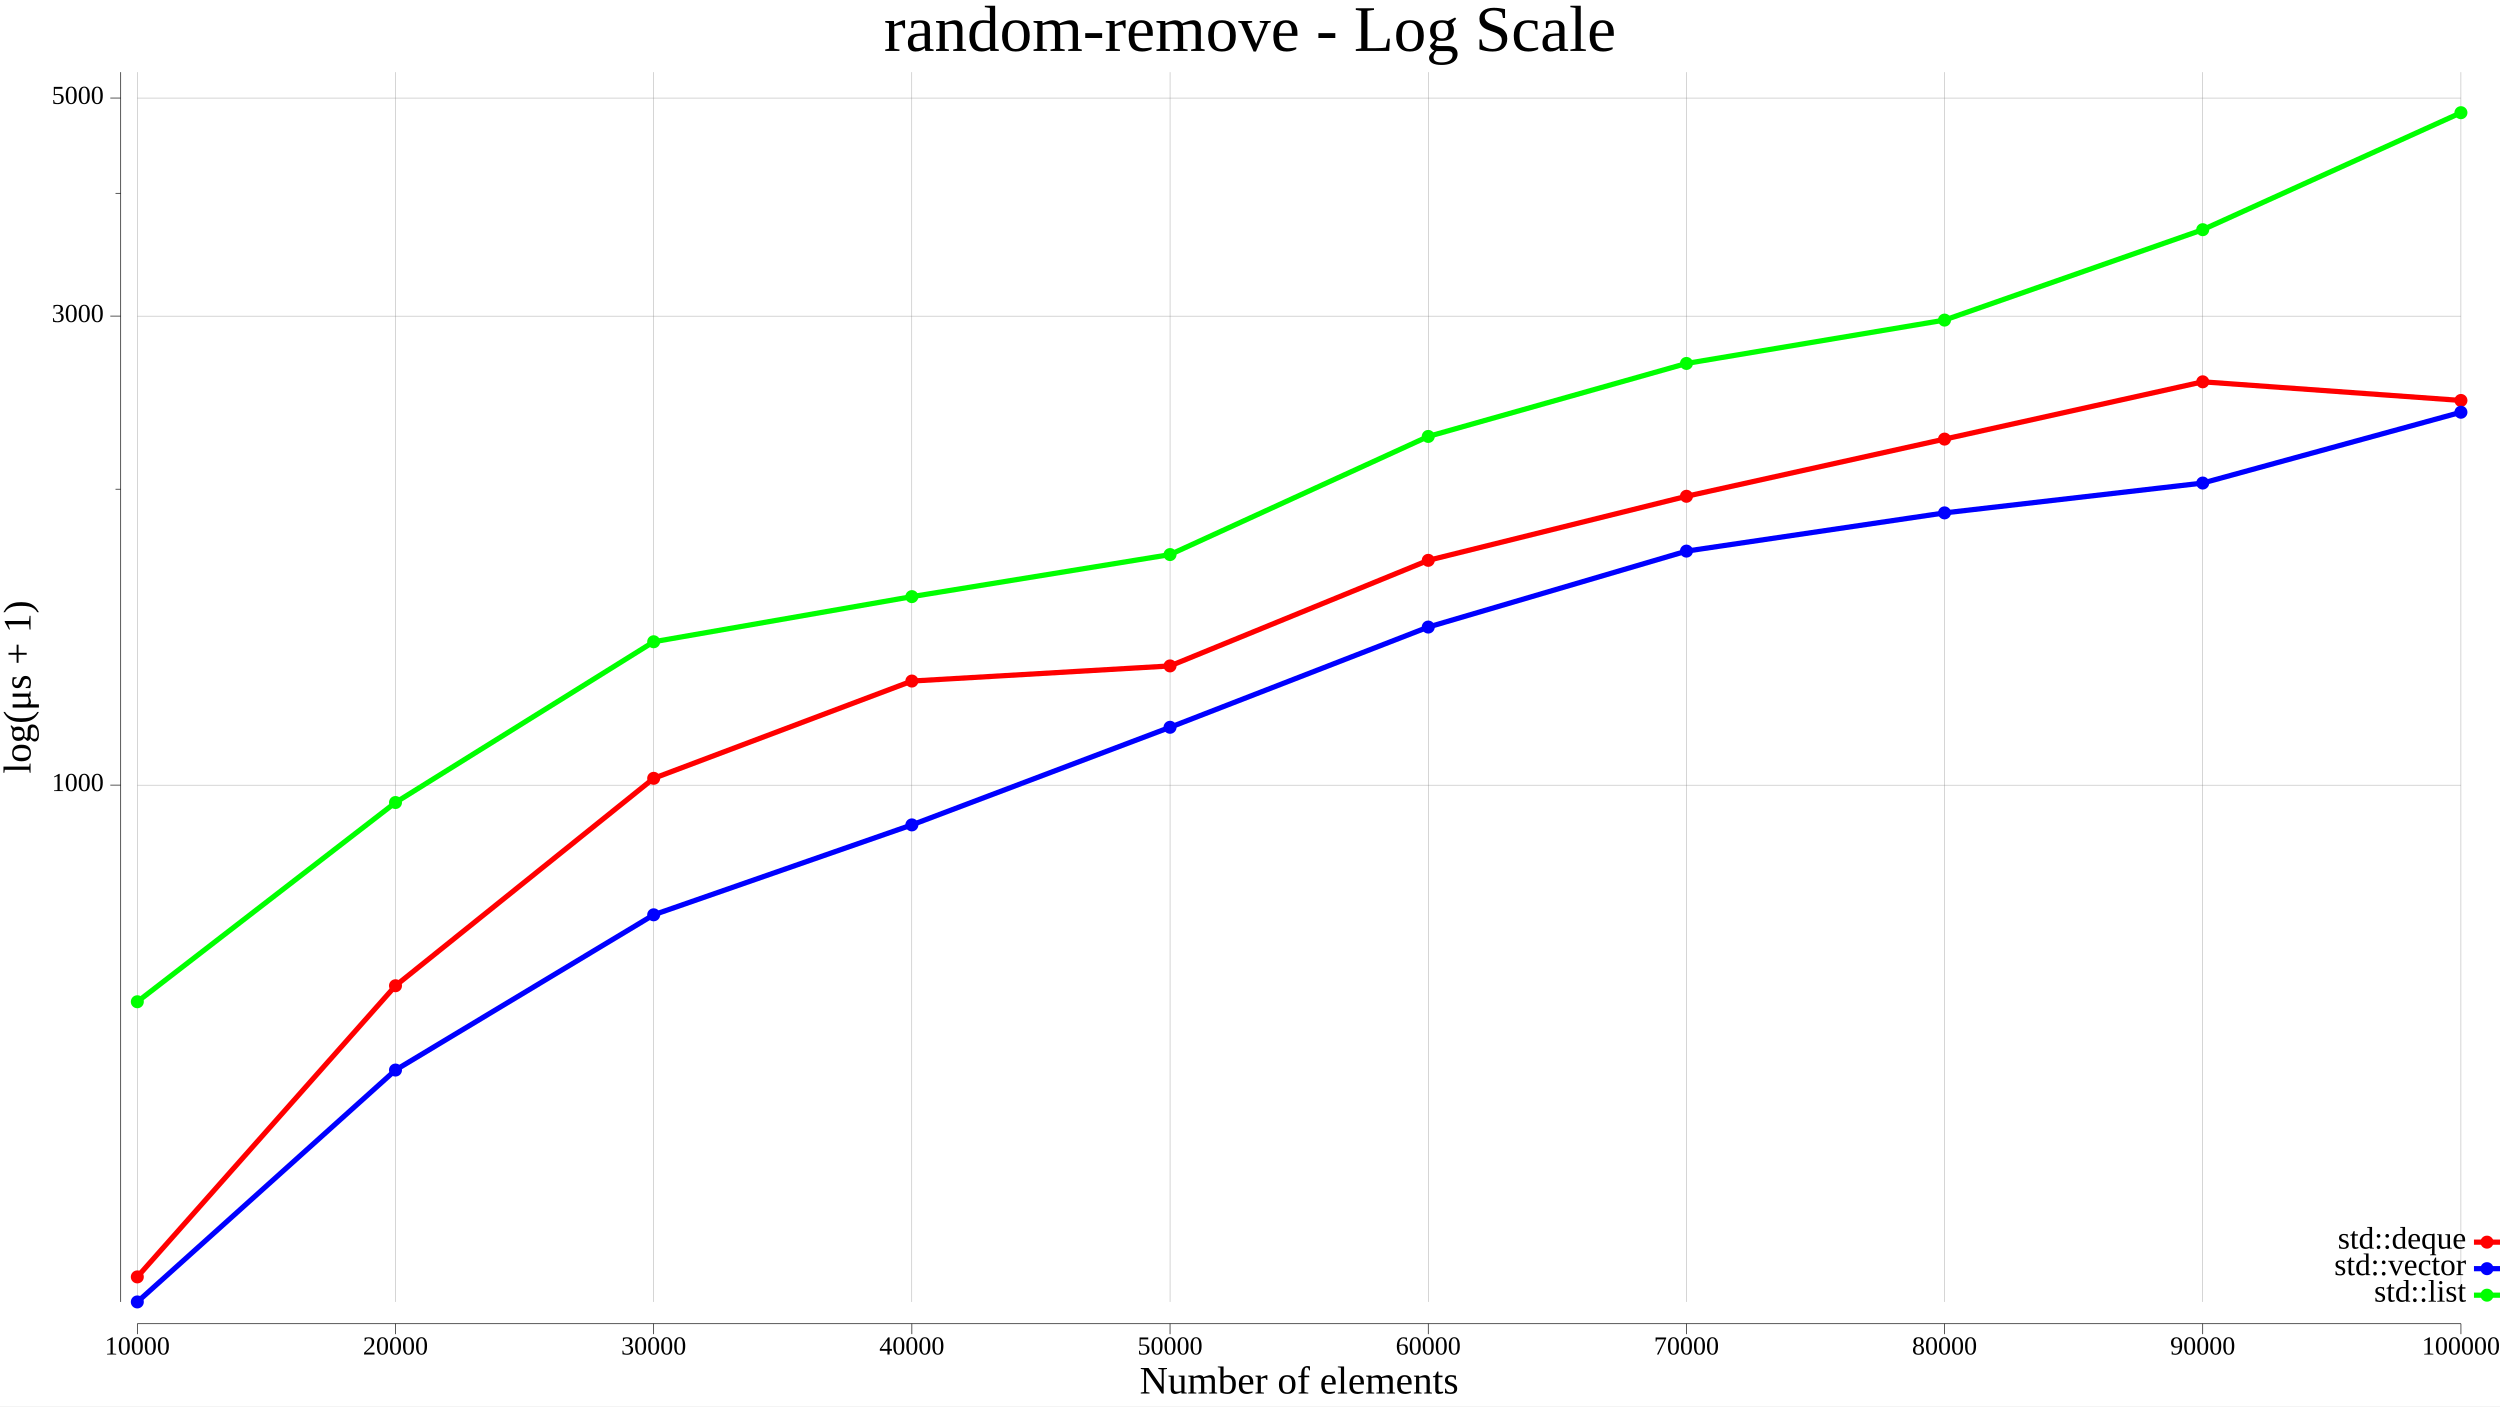
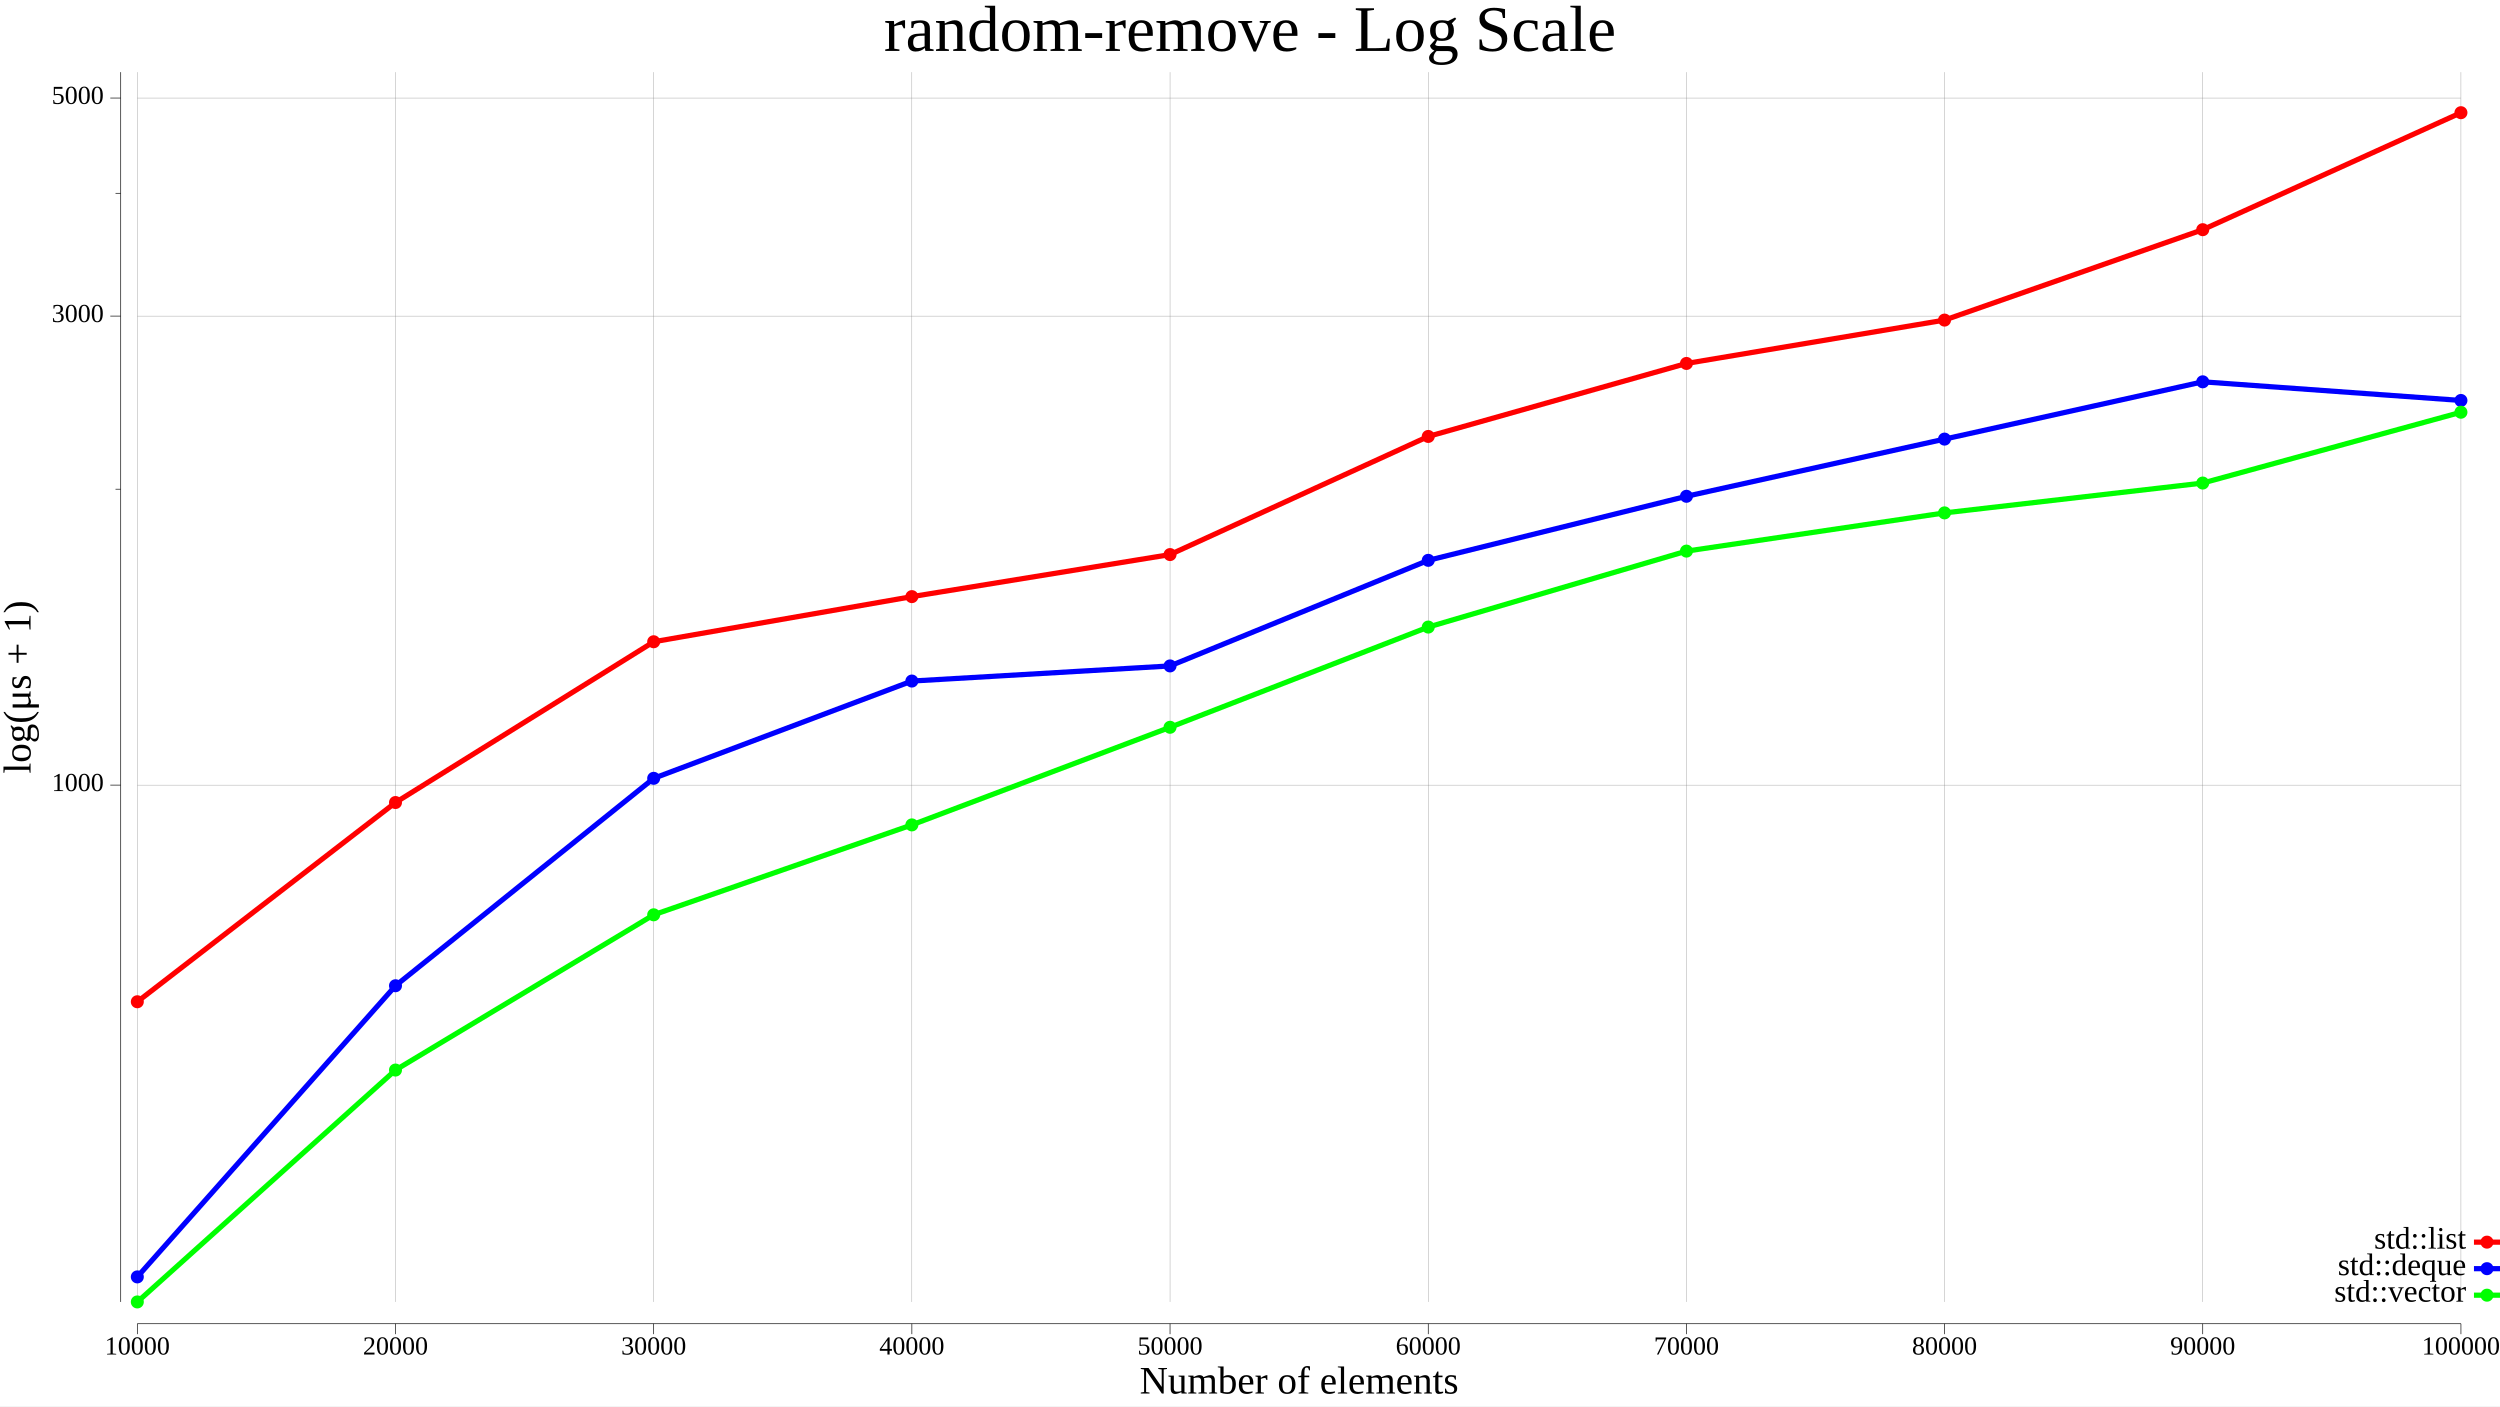
<svg xmlns="http://www.w3.org/2000/svg" width="1920pt" height="1080pt" viewBox="0 0 1920 1080">
  <g transform="scale(1, -1) translate(0, -1080)">
    <path d="M0,0L1920,0L1920,1080L0,1080Z" style="fill:#FFFFFF" />
    <text x="678.86" y="-1040.9" transform="scale(1, -1)" style="font-family:Liberation Serif;font-variant:normal;font-weight:normal;font-style:normal;font-size:50px">random-remove - Log Scale</text>
    <text x="875.27" y="-9.756" transform="scale(1, -1)" style="font-family:Liberation Serif;font-variant:normal;font-weight:normal;font-style:normal;font-size:30px">Number of elements</text>
    <text x="80.462" y="-39.727" transform="scale(1, -1)" style="font-family:Liberation Serif;font-variant:normal;font-weight:normal;font-style:normal;font-size:20px">10000</text>
    <text x="278.74" y="-39.727" transform="scale(1, -1)" style="font-family:Liberation Serif;font-variant:normal;font-weight:normal;font-style:normal;font-size:20px">20000</text>
    <text x="477.03" y="-39.727" transform="scale(1, -1)" style="font-family:Liberation Serif;font-variant:normal;font-weight:normal;font-style:normal;font-size:20px">30000</text>
    <text x="675.31" y="-39.727" transform="scale(1, -1)" style="font-family:Liberation Serif;font-variant:normal;font-weight:normal;font-style:normal;font-size:20px">40000</text>
    <text x="873.59" y="-39.727" transform="scale(1, -1)" style="font-family:Liberation Serif;font-variant:normal;font-weight:normal;font-style:normal;font-size:20px">50000</text>
    <text x="1071.9" y="-39.727" transform="scale(1, -1)" style="font-family:Liberation Serif;font-variant:normal;font-weight:normal;font-style:normal;font-size:20px">60000</text>
    <text x="1270.2" y="-39.727" transform="scale(1, -1)" style="font-family:Liberation Serif;font-variant:normal;font-weight:normal;font-style:normal;font-size:20px">70000</text>
    <text x="1468.4" y="-39.727" transform="scale(1, -1)" style="font-family:Liberation Serif;font-variant:normal;font-weight:normal;font-style:normal;font-size:20px">80000</text>
    <text x="1666.7" y="-39.727" transform="scale(1, -1)" style="font-family:Liberation Serif;font-variant:normal;font-weight:normal;font-style:normal;font-size:20px">90000</text>
    <text x="1860" y="-39.727" transform="scale(1, -1)" style="font-family:Liberation Serif;font-variant:normal;font-weight:normal;font-style:normal;font-size:20px">100000</text>
    <path d="M105.46,55.371L105.46,63.371" style="fill:none;stroke:#000000;stroke-width:0.5" />
    <path d="M303.74,55.371L303.74,63.371" style="fill:none;stroke:#000000;stroke-width:0.5" />
    <path d="M502.03,55.371L502.03,63.371" style="fill:none;stroke:#000000;stroke-width:0.5" />
    <path d="M700.31,55.371L700.31,63.371" style="fill:none;stroke:#000000;stroke-width:0.5" />
    <path d="M898.59,55.371L898.59,63.371" style="fill:none;stroke:#000000;stroke-width:0.5" />
    <path d="M1096.9,55.371L1096.9,63.371" style="fill:none;stroke:#000000;stroke-width:0.5" />
    <path d="M1295.2,55.371L1295.2,63.371" style="fill:none;stroke:#000000;stroke-width:0.5" />
    <path d="M1493.4,55.371L1493.4,63.371" style="fill:none;stroke:#000000;stroke-width:0.5" />
    <path d="M1691.7,55.371L1691.7,63.371" style="fill:none;stroke:#000000;stroke-width:0.5" />
    <path d="M1890,55.371L1890,63.371" style="fill:none;stroke:#000000;stroke-width:0.5" />
    <path d="M105.46,63.371L1890,63.371" style="fill:none;stroke:#000000;stroke-width:0.5" />
    <g transform="rotate(90)">
      <text x="485.87" y="23.467" transform="scale(1, -1)" style="font-family:Liberation Serif;font-variant:normal;font-weight:normal;font-style:normal;font-size:30px">log(μs + 1)</text>
    </g>
    <text x="39.712" y="-472.47" transform="scale(1, -1)" style="font-family:Liberation Serif;font-variant:normal;font-weight:normal;font-style:normal;font-size:20px">1000</text>
    <text x="39.712" y="-832.67" transform="scale(1, -1)" style="font-family:Liberation Serif;font-variant:normal;font-weight:normal;font-style:normal;font-size:20px">3000</text>
    <text x="39.712" y="-1000.2" transform="scale(1, -1)" style="font-family:Liberation Serif;font-variant:normal;font-weight:normal;font-style:normal;font-size:20px">5000</text>
    <path d="M84.712,477.04L92.712,477.04" style="fill:none;stroke:#000000;stroke-width:0.5" />
    <path d="M84.712,837.24L92.712,837.24" style="fill:none;stroke:#000000;stroke-width:0.5" />
    <path d="M84.712,1004.7L92.712,1004.7" style="fill:none;stroke:#000000;stroke-width:0.5" />
    <path d="M88.712,704.3L92.712,704.3" style="fill:none;stroke:#000000;stroke-width:0.5" />
    <path d="M88.712,931.56L92.712,931.56" style="fill:none;stroke:#000000;stroke-width:0.5" />
    <path d="M92.712,80.11L92.712,1024.6" style="fill:none;stroke:#000000;stroke-width:0.5" />
    <path d="M105.46,80.11L105.46,1024.6" style="fill:none;stroke:#808080;stroke-width:0.25" />
    <path d="M303.74,80.11L303.74,1024.6" style="fill:none;stroke:#808080;stroke-width:0.25" />
    <path d="M502.03,80.11L502.03,1024.6" style="fill:none;stroke:#808080;stroke-width:0.25" />
    <path d="M700.31,80.11L700.31,1024.6" style="fill:none;stroke:#808080;stroke-width:0.25" />
    <path d="M898.59,80.11L898.59,1024.6" style="fill:none;stroke:#808080;stroke-width:0.25" />
    <path d="M1096.9,80.11L1096.9,1024.6" style="fill:none;stroke:#808080;stroke-width:0.25" />
    <path d="M1295.2,80.11L1295.2,1024.6" style="fill:none;stroke:#808080;stroke-width:0.25" />
    <path d="M1493.4,80.11L1493.4,1024.6" style="fill:none;stroke:#808080;stroke-width:0.25" />
    <path d="M1691.7,80.11L1691.7,1024.6" style="fill:none;stroke:#808080;stroke-width:0.25" />
    <path d="M1890,80.11L1890,1024.6" style="fill:none;stroke:#808080;stroke-width:0.25" />
    <path d="M105.46,477.04L1890,477.04" style="fill:none;stroke:#808080;stroke-width:0.25" />
    <path d="M105.46,837.24L1890,837.24" style="fill:none;stroke:#808080;stroke-width:0.25" />
    <path d="M105.46,1004.7L1890,1004.7" style="fill:none;stroke:#808080;stroke-width:0.25" />
-     <path d="M105.46,99.339L303.74,322.95L502.03,482.25L700.31,556.95L898.59,568.57L1096.9,649.66L1295.2,698.85L1493.4,742.77L1691.7,786.77L1890,772.44" style="fill:none;stroke:#FF0000;stroke-width:4" />
-     <path d="M110.46,99.339A5,5 0 1 1 100.46,99.339A5,5 0 1 1 110.46,99.339Z" style="fill:#FF0000" />
-     <path d="M308.74,322.95A5,5 0 1 1 298.74,322.95A5,5 0 1 1 308.74,322.95Z" style="fill:#FF0000" />
-     <path d="M507.03,482.25A5,5 0 1 1 497.03,482.25A5,5 0 1 1 507.03,482.25Z" style="fill:#FF0000" />
-     <path d="M705.31,556.95A5,5 0 1 1 695.31,556.95A5,5 0 1 1 705.31,556.95Z" style="fill:#FF0000" />
-     <path d="M903.59,568.57A5,5 0 1 1 893.59,568.57A5,5 0 1 1 903.59,568.57Z" style="fill:#FF0000" />
-     <path d="M1101.9,649.66A5,5 0 1 1 1091.9,649.66A5,5 0 1 1 1101.9,649.66Z" style="fill:#FF0000" />
-     <path d="M1300.2,698.85A5,5 0 1 1 1290.2,698.85A5,5 0 1 1 1300.2,698.85Z" style="fill:#FF0000" />
-     <path d="M1498.4,742.77A5,5 0 1 1 1488.4,742.77A5,5 0 1 1 1498.4,742.77Z" style="fill:#FF0000" />
-     <path d="M1696.7,786.77A5,5 0 1 1 1686.7,786.77A5,5 0 1 1 1696.7,786.77Z" style="fill:#FF0000" />
-     <path d="M1895,772.44A5,5 0 1 1 1885,772.44A5,5 0 1 1 1895,772.44Z" style="fill:#FF0000" />
-     <path d="M105.46,80.11L303.74,258.2L502.03,377.43L700.31,446.48L898.59,521.44L1096.9,598.41L1295.2,656.75L1493.4,686.1L1691.7,709.02L1890,763.4" style="fill:none;stroke:#0000FF;stroke-width:4" />
-     <path d="M110.46,80.11A5,5 0 1 1 100.46,80.11A5,5 0 1 1 110.46,80.11Z" style="fill:#0000FF" />
-     <path d="M308.74,258.2A5,5 0 1 1 298.74,258.2A5,5 0 1 1 308.74,258.2Z" style="fill:#0000FF" />
-     <path d="M507.03,377.43A5,5 0 1 1 497.03,377.43A5,5 0 1 1 507.03,377.43Z" style="fill:#0000FF" />
-     <path d="M705.31,446.48A5,5 0 1 1 695.31,446.48A5,5 0 1 1 705.31,446.48Z" style="fill:#0000FF" />
-     <path d="M903.59,521.44A5,5 0 1 1 893.59,521.44A5,5 0 1 1 903.59,521.44Z" style="fill:#0000FF" />
-     <path d="M1101.9,598.41A5,5 0 1 1 1091.9,598.41A5,5 0 1 1 1101.9,598.41Z" style="fill:#0000FF" />
-     <path d="M1300.2,656.75A5,5 0 1 1 1290.2,656.75A5,5 0 1 1 1300.2,656.75Z" style="fill:#0000FF" />
-     <path d="M1498.4,686.1A5,5 0 1 1 1488.4,686.1A5,5 0 1 1 1498.4,686.1Z" style="fill:#0000FF" />
-     <path d="M1696.7,709.02A5,5 0 1 1 1686.7,709.02A5,5 0 1 1 1696.7,709.02Z" style="fill:#0000FF" />
-     <path d="M1895,763.4A5,5 0 1 1 1885,763.4A5,5 0 1 1 1895,763.4Z" style="fill:#0000FF" />
-     <path d="M105.46,310.65L303.74,463.66L502.03,587.13L700.31,621.79L898.59,654.09L1096.9,744.81L1295.2,800.87L1493.4,834.17L1691.7,903.6L1890,993.45" style="fill:none;stroke:#00FF00;stroke-width:4" />
-     <path d="M110.46,310.65A5,5 0 1 1 100.46,310.65A5,5 0 1 1 110.46,310.65Z" style="fill:#00FF00" />
-     <path d="M308.74,463.66A5,5 0 1 1 298.74,463.66A5,5 0 1 1 308.74,463.66Z" style="fill:#00FF00" />
-     <path d="M507.03,587.13A5,5 0 1 1 497.03,587.13A5,5 0 1 1 507.03,587.13Z" style="fill:#00FF00" />
-     <path d="M705.31,621.79A5,5 0 1 1 695.31,621.79A5,5 0 1 1 705.31,621.79Z" style="fill:#00FF00" />
-     <path d="M903.59,654.09A5,5 0 1 1 893.59,654.09A5,5 0 1 1 903.59,654.09Z" style="fill:#00FF00" />
-     <path d="M1101.9,744.81A5,5 0 1 1 1091.9,744.81A5,5 0 1 1 1101.9,744.81Z" style="fill:#00FF00" />
-     <path d="M1300.2,800.87A5,5 0 1 1 1290.2,800.87A5,5 0 1 1 1300.2,800.87Z" style="fill:#00FF00" />
-     <path d="M1498.4,834.17A5,5 0 1 1 1488.4,834.17A5,5 0 1 1 1498.4,834.17Z" style="fill:#00FF00" />
-     <path d="M1696.7,903.6A5,5 0 1 1 1686.7,903.6A5,5 0 1 1 1696.7,903.6Z" style="fill:#00FF00" />
-     <path d="M1895,993.45A5,5 0 1 1 1885,993.45A5,5 0 1 1 1895,993.45Z" style="fill:#00FF00" />
+     <path d="M105.46,310.65L303.74,463.66L502.03,587.13L700.31,621.79L898.59,654.09L1096.9,744.81L1295.2,800.87L1493.4,834.17L1691.7,903.6L1890,993.45" style="fill:none;stroke:#FF0000;stroke-width:4" />
+     <path d="M110.46,310.65A5,5 0 1 1 100.46,310.65A5,5 0 1 1 110.46,310.65Z" style="fill:#FF0000" />
+     <path d="M308.74,463.66A5,5 0 1 1 298.74,463.66A5,5 0 1 1 308.74,463.66Z" style="fill:#FF0000" />
+     <path d="M507.03,587.13A5,5 0 1 1 497.03,587.13A5,5 0 1 1 507.03,587.13Z" style="fill:#FF0000" />
+     <path d="M705.31,621.79A5,5 0 1 1 695.31,621.79A5,5 0 1 1 705.31,621.79Z" style="fill:#FF0000" />
+     <path d="M903.59,654.09A5,5 0 1 1 893.59,654.09A5,5 0 1 1 903.59,654.09Z" style="fill:#FF0000" />
+     <path d="M1101.9,744.81A5,5 0 1 1 1091.9,744.81A5,5 0 1 1 1101.9,744.81Z" style="fill:#FF0000" />
+     <path d="M1300.2,800.87A5,5 0 1 1 1290.2,800.87A5,5 0 1 1 1300.2,800.87Z" style="fill:#FF0000" />
+     <path d="M1498.4,834.17A5,5 0 1 1 1488.4,834.17A5,5 0 1 1 1498.4,834.17Z" style="fill:#FF0000" />
+     <path d="M1696.7,903.6A5,5 0 1 1 1686.7,903.6A5,5 0 1 1 1696.7,903.6Z" style="fill:#FF0000" />
+     <path d="M1895,993.45A5,5 0 1 1 1885,993.45A5,5 0 1 1 1895,993.45Z" style="fill:#FF0000" />
+     <path d="M105.46,99.339L303.74,322.95L502.03,482.25L700.31,556.95L898.59,568.57L1096.9,649.66L1295.2,698.85L1493.4,742.77L1691.7,786.77L1890,772.44" style="fill:none;stroke:#0000FF;stroke-width:4" />
+     <path d="M110.46,99.339A5,5 0 1 1 100.46,99.339A5,5 0 1 1 110.46,99.339Z" style="fill:#0000FF" />
+     <path d="M308.74,322.95A5,5 0 1 1 298.74,322.95A5,5 0 1 1 308.74,322.95Z" style="fill:#0000FF" />
+     <path d="M507.03,482.25A5,5 0 1 1 497.03,482.25A5,5 0 1 1 507.03,482.25Z" style="fill:#0000FF" />
+     <path d="M705.31,556.95A5,5 0 1 1 695.31,556.95A5,5 0 1 1 705.31,556.95Z" style="fill:#0000FF" />
+     <path d="M903.59,568.57A5,5 0 1 1 893.59,568.57A5,5 0 1 1 903.59,568.57Z" style="fill:#0000FF" />
+     <path d="M1101.9,649.66A5,5 0 1 1 1091.9,649.66A5,5 0 1 1 1101.9,649.66Z" style="fill:#0000FF" />
+     <path d="M1300.2,698.85A5,5 0 1 1 1290.2,698.85A5,5 0 1 1 1300.2,698.85Z" style="fill:#0000FF" />
+     <path d="M1498.4,742.77A5,5 0 1 1 1488.4,742.77A5,5 0 1 1 1498.4,742.77Z" style="fill:#0000FF" />
+     <path d="M1696.7,786.77A5,5 0 1 1 1686.7,786.77A5,5 0 1 1 1696.7,786.77Z" style="fill:#0000FF" />
+     <path d="M1895,772.44A5,5 0 1 1 1885,772.44A5,5 0 1 1 1895,772.44Z" style="fill:#0000FF" />
+     <path d="M105.46,80.11L303.74,258.2L502.03,377.43L700.31,446.48L898.59,521.44L1096.9,598.41L1295.2,656.75L1493.4,686.1L1691.7,709.02L1890,763.4" style="fill:none;stroke:#00FF00;stroke-width:4" />
+     <path d="M110.46,80.11A5,5 0 1 1 100.46,80.11A5,5 0 1 1 110.46,80.11Z" style="fill:#00FF00" />
+     <path d="M308.74,258.2A5,5 0 1 1 298.74,258.2A5,5 0 1 1 308.74,258.2Z" style="fill:#00FF00" />
+     <path d="M507.03,377.43A5,5 0 1 1 497.03,377.43A5,5 0 1 1 507.03,377.43Z" style="fill:#00FF00" />
+     <path d="M705.31,446.48A5,5 0 1 1 695.31,446.48A5,5 0 1 1 705.31,446.48Z" style="fill:#00FF00" />
+     <path d="M903.59,521.44A5,5 0 1 1 893.59,521.44A5,5 0 1 1 903.59,521.44Z" style="fill:#00FF00" />
+     <path d="M1101.9,598.41A5,5 0 1 1 1091.9,598.41A5,5 0 1 1 1101.9,598.41Z" style="fill:#00FF00" />
+     <path d="M1300.2,656.75A5,5 0 1 1 1290.2,656.75A5,5 0 1 1 1300.2,656.75Z" style="fill:#00FF00" />
+     <path d="M1498.4,686.1A5,5 0 1 1 1488.4,686.1A5,5 0 1 1 1498.4,686.1Z" style="fill:#00FF00" />
+     <path d="M1696.7,709.02A5,5 0 1 1 1686.7,709.02A5,5 0 1 1 1696.7,709.02Z" style="fill:#00FF00" />
+     <path d="M1895,763.4A5,5 0 1 1 1885,763.4A5,5 0 1 1 1895,763.4Z" style="fill:#00FF00" />
    <path d="M1900,126.03L1920,126.03" style="fill:none;stroke:#FF0000;stroke-width:4" />
    <path d="M1915,126.03A5,5 0 1 1 1905,126.03A5,5 0 1 1 1915,126.03Z" style="fill:#FF0000" />
-     <text x="1795.4" y="-121.05" transform="scale(1, -1)" style="font-family:Liberation Serif;font-variant:normal;font-weight:normal;font-style:normal;font-size:24px">std::deque</text>
+     <text x="1823.3" y="-121.05" transform="scale(1, -1)" style="font-family:Liberation Serif;font-variant:normal;font-weight:normal;font-style:normal;font-size:24px">std::list</text>
    <path d="M1900,105.66L1920,105.66" style="fill:none;stroke:#0000FF;stroke-width:4" />
    <path d="M1915,105.66A5,5 0 1 1 1905,105.66A5,5 0 1 1 1915,105.66Z" style="fill:#0000FF" />
-     <text x="1792.7" y="-100.69" transform="scale(1, -1)" style="font-family:Liberation Serif;font-variant:normal;font-weight:normal;font-style:normal;font-size:24px">std::vector</text>
+     <text x="1795.4" y="-100.69" transform="scale(1, -1)" style="font-family:Liberation Serif;font-variant:normal;font-weight:normal;font-style:normal;font-size:24px">std::deque</text>
    <path d="M1900,85.294L1920,85.294" style="fill:none;stroke:#00FF00;stroke-width:4" />
    <path d="M1915,85.294A5,5 0 1 1 1905,85.294A5,5 0 1 1 1915,85.294Z" style="fill:#00FF00" />
-     <text x="1823.3" y="-80.319" transform="scale(1, -1)" style="font-family:Liberation Serif;font-variant:normal;font-weight:normal;font-style:normal;font-size:24px">std::list</text>
+     <text x="1792.7" y="-80.319" transform="scale(1, -1)" style="font-family:Liberation Serif;font-variant:normal;font-weight:normal;font-style:normal;font-size:24px">std::vector</text>
  </g>
</svg>
